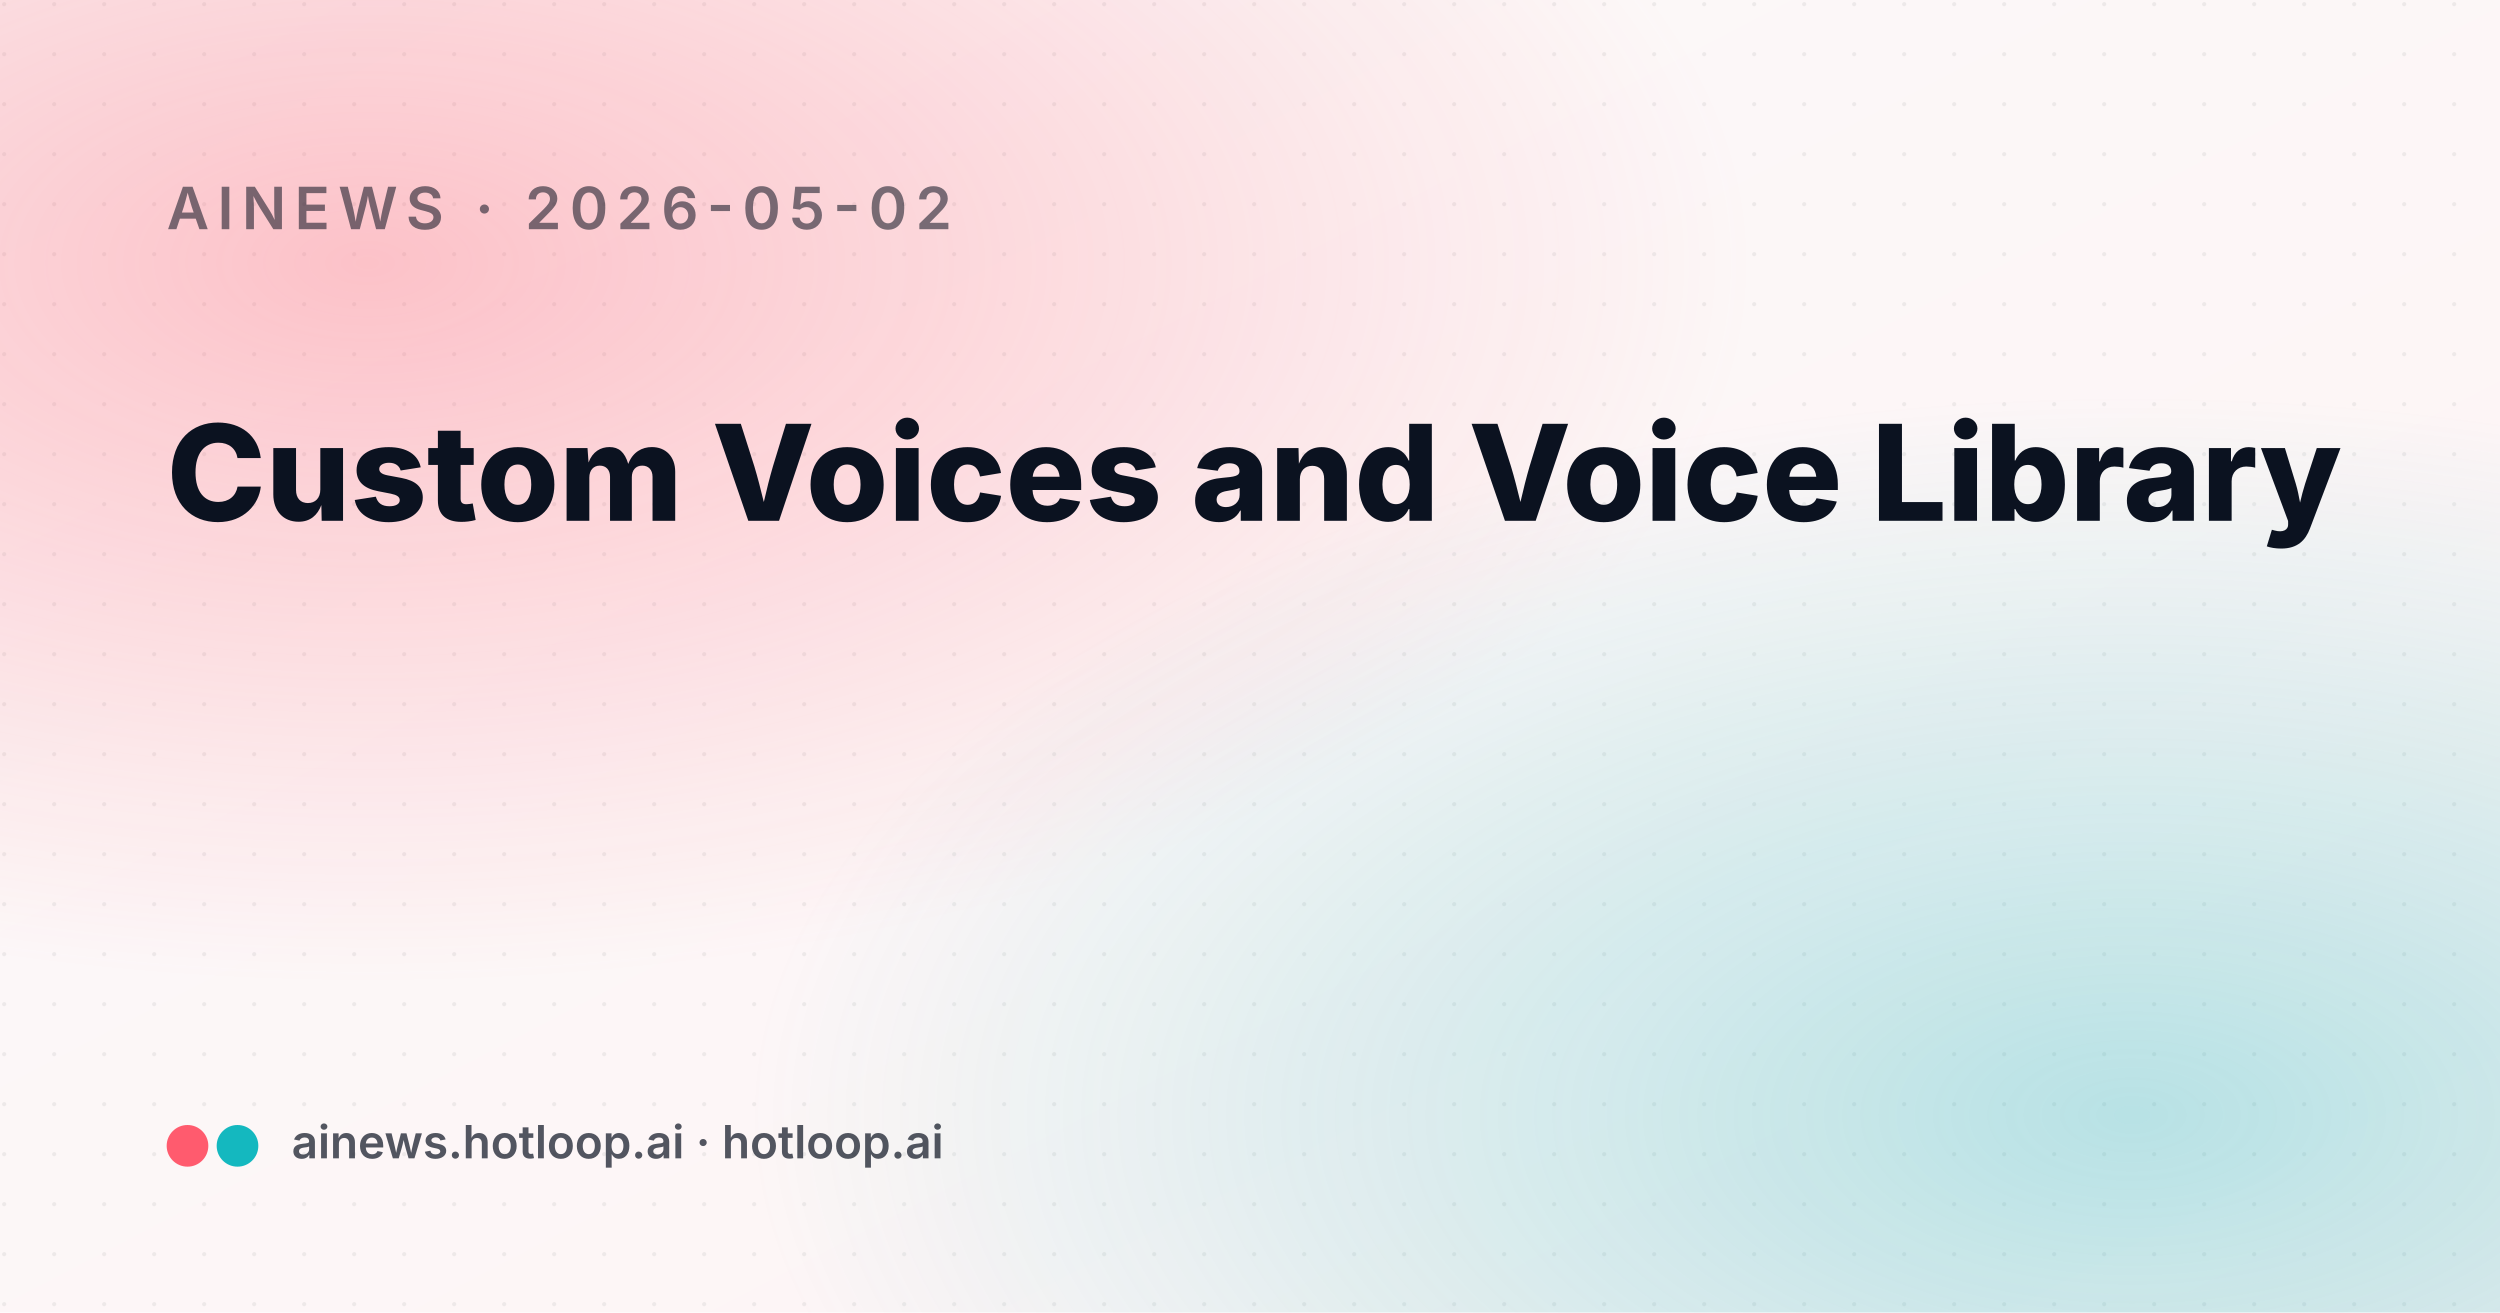
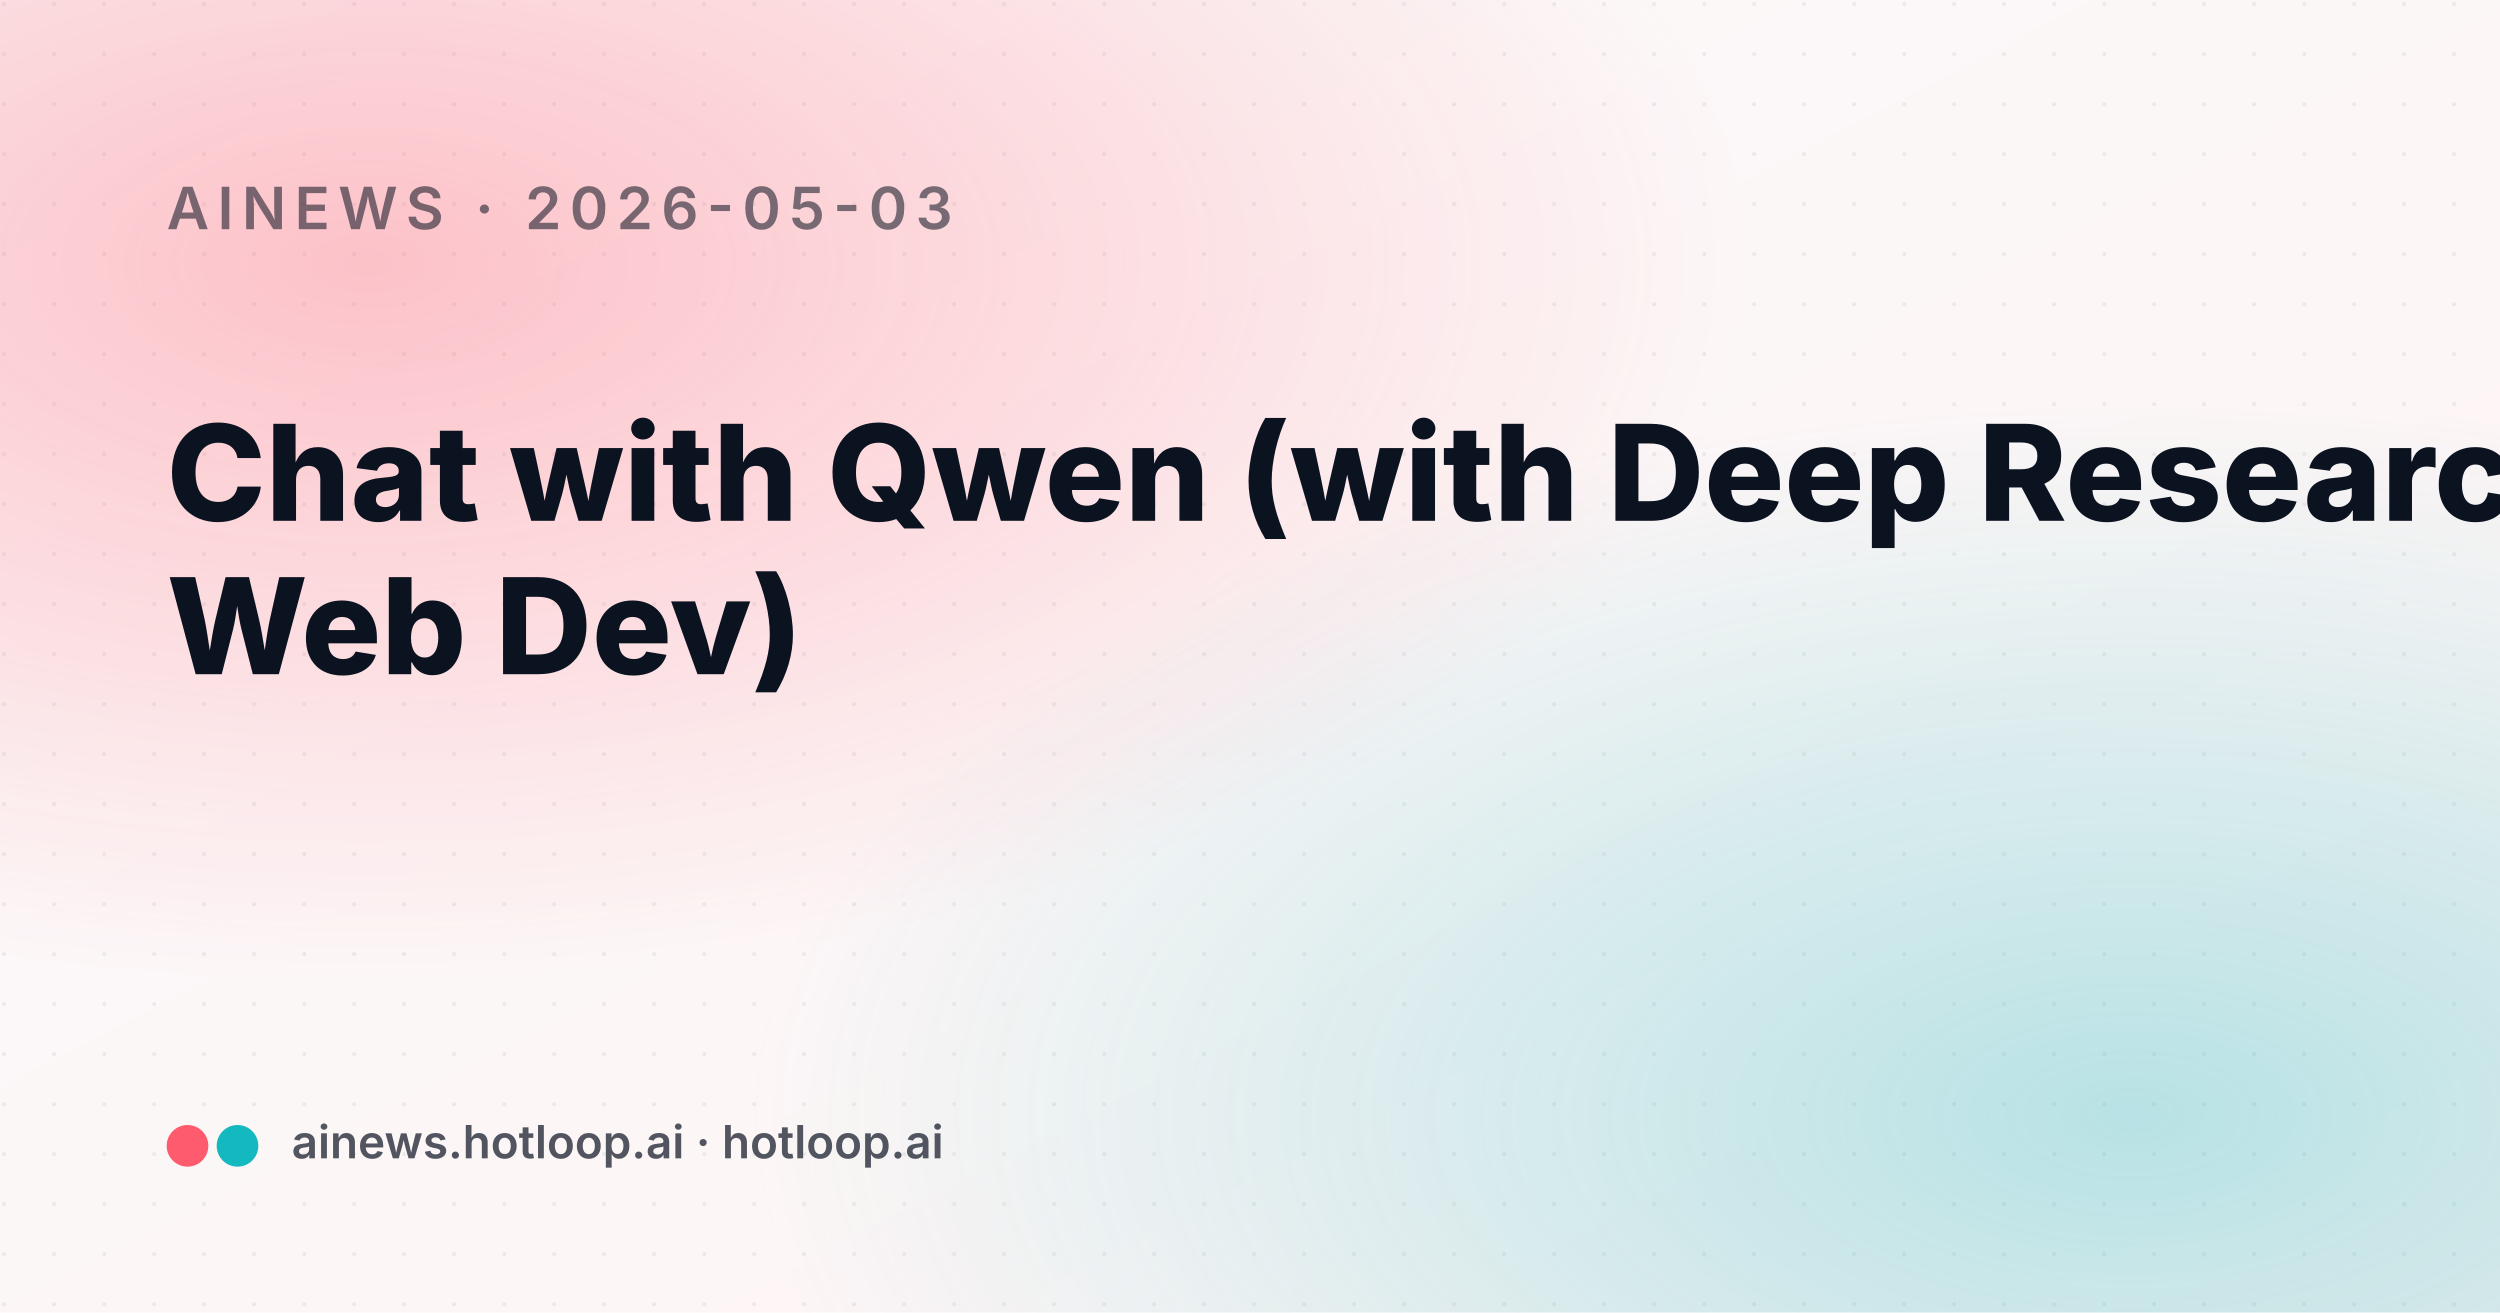
<svg xmlns="http://www.w3.org/2000/svg" viewBox="0 0 1200 630" width="1200" height="630">
  <defs>
    <linearGradient id="bg" x1="0" y1="0" x2="1" y2="1">
      <stop offset="0%" stop-color="#FAFAFA" />
      <stop offset="100%" stop-color="#FFF3F4" />
    </linearGradient>
    <radialGradient id="rose" cx="15%" cy="20%" r="55%">
      <stop offset="0%" stop-color="#FF5B6E" stop-opacity="0.35" />
      <stop offset="100%" stop-color="#FF5B6E" stop-opacity="0" />
    </radialGradient>
    <radialGradient id="teal" cx="85%" cy="85%" r="55%">
      <stop offset="0%" stop-color="#14B8BF" stop-opacity="0.30" />
      <stop offset="100%" stop-color="#14B8BF" stop-opacity="0" />
    </radialGradient>
    <pattern id="dots" x="0" y="0" width="24" height="24" patternUnits="userSpaceOnUse">
      <circle cx="2" cy="2" r="1" fill="#0B1220" fill-opacity="0.06" />
    </pattern>
  </defs>
  <rect width="1200" height="630" fill="url(#bg)" />
  <rect width="1200" height="630" fill="url(#dots)" />
  <rect width="1200" height="630" fill="url(#rose)" />
  <rect width="1200" height="630" fill="url(#teal)" />
  <g font-family="-apple-system, 'SF Pro Display', 'Inter', system-ui, sans-serif">
-     <text x="80" y="110" font-size="28" font-weight="600" fill="#0B1220" fill-opacity="0.55" letter-spacing="4">AINEWS · 2026-05-02</text>
+     <text x="80" y="110" font-size="28" font-weight="600" fill="#0B1220" fill-opacity="0.55" letter-spacing="4">AINEWS · 2026-05-03</text>
    <text x="80" y="250" font-size="64" font-weight="800" fill="#0B1220" style="line-height:1.15">
-       <tspan x="80" dy="0">Custom Voices and Voice Library</tspan>
+       <tspan x="80" dy="0">Chat with Qwen (with Deep Research and</tspan>
+       <tspan x="80" dy="1.15em">Web Dev)</tspan>
    </text>
    <g transform="translate(80, 540)">
      <circle cx="10" cy="10" r="10" fill="#FF5B6E" />
      <circle cx="34" cy="10" r="10" fill="#14B8BF" />
      <text x="60" y="16" font-size="22" font-weight="600" fill="#0B1220" fill-opacity="0.7">ainews.hotloop.ai · hotloop.ai</text>
    </g>
  </g>
</svg>
